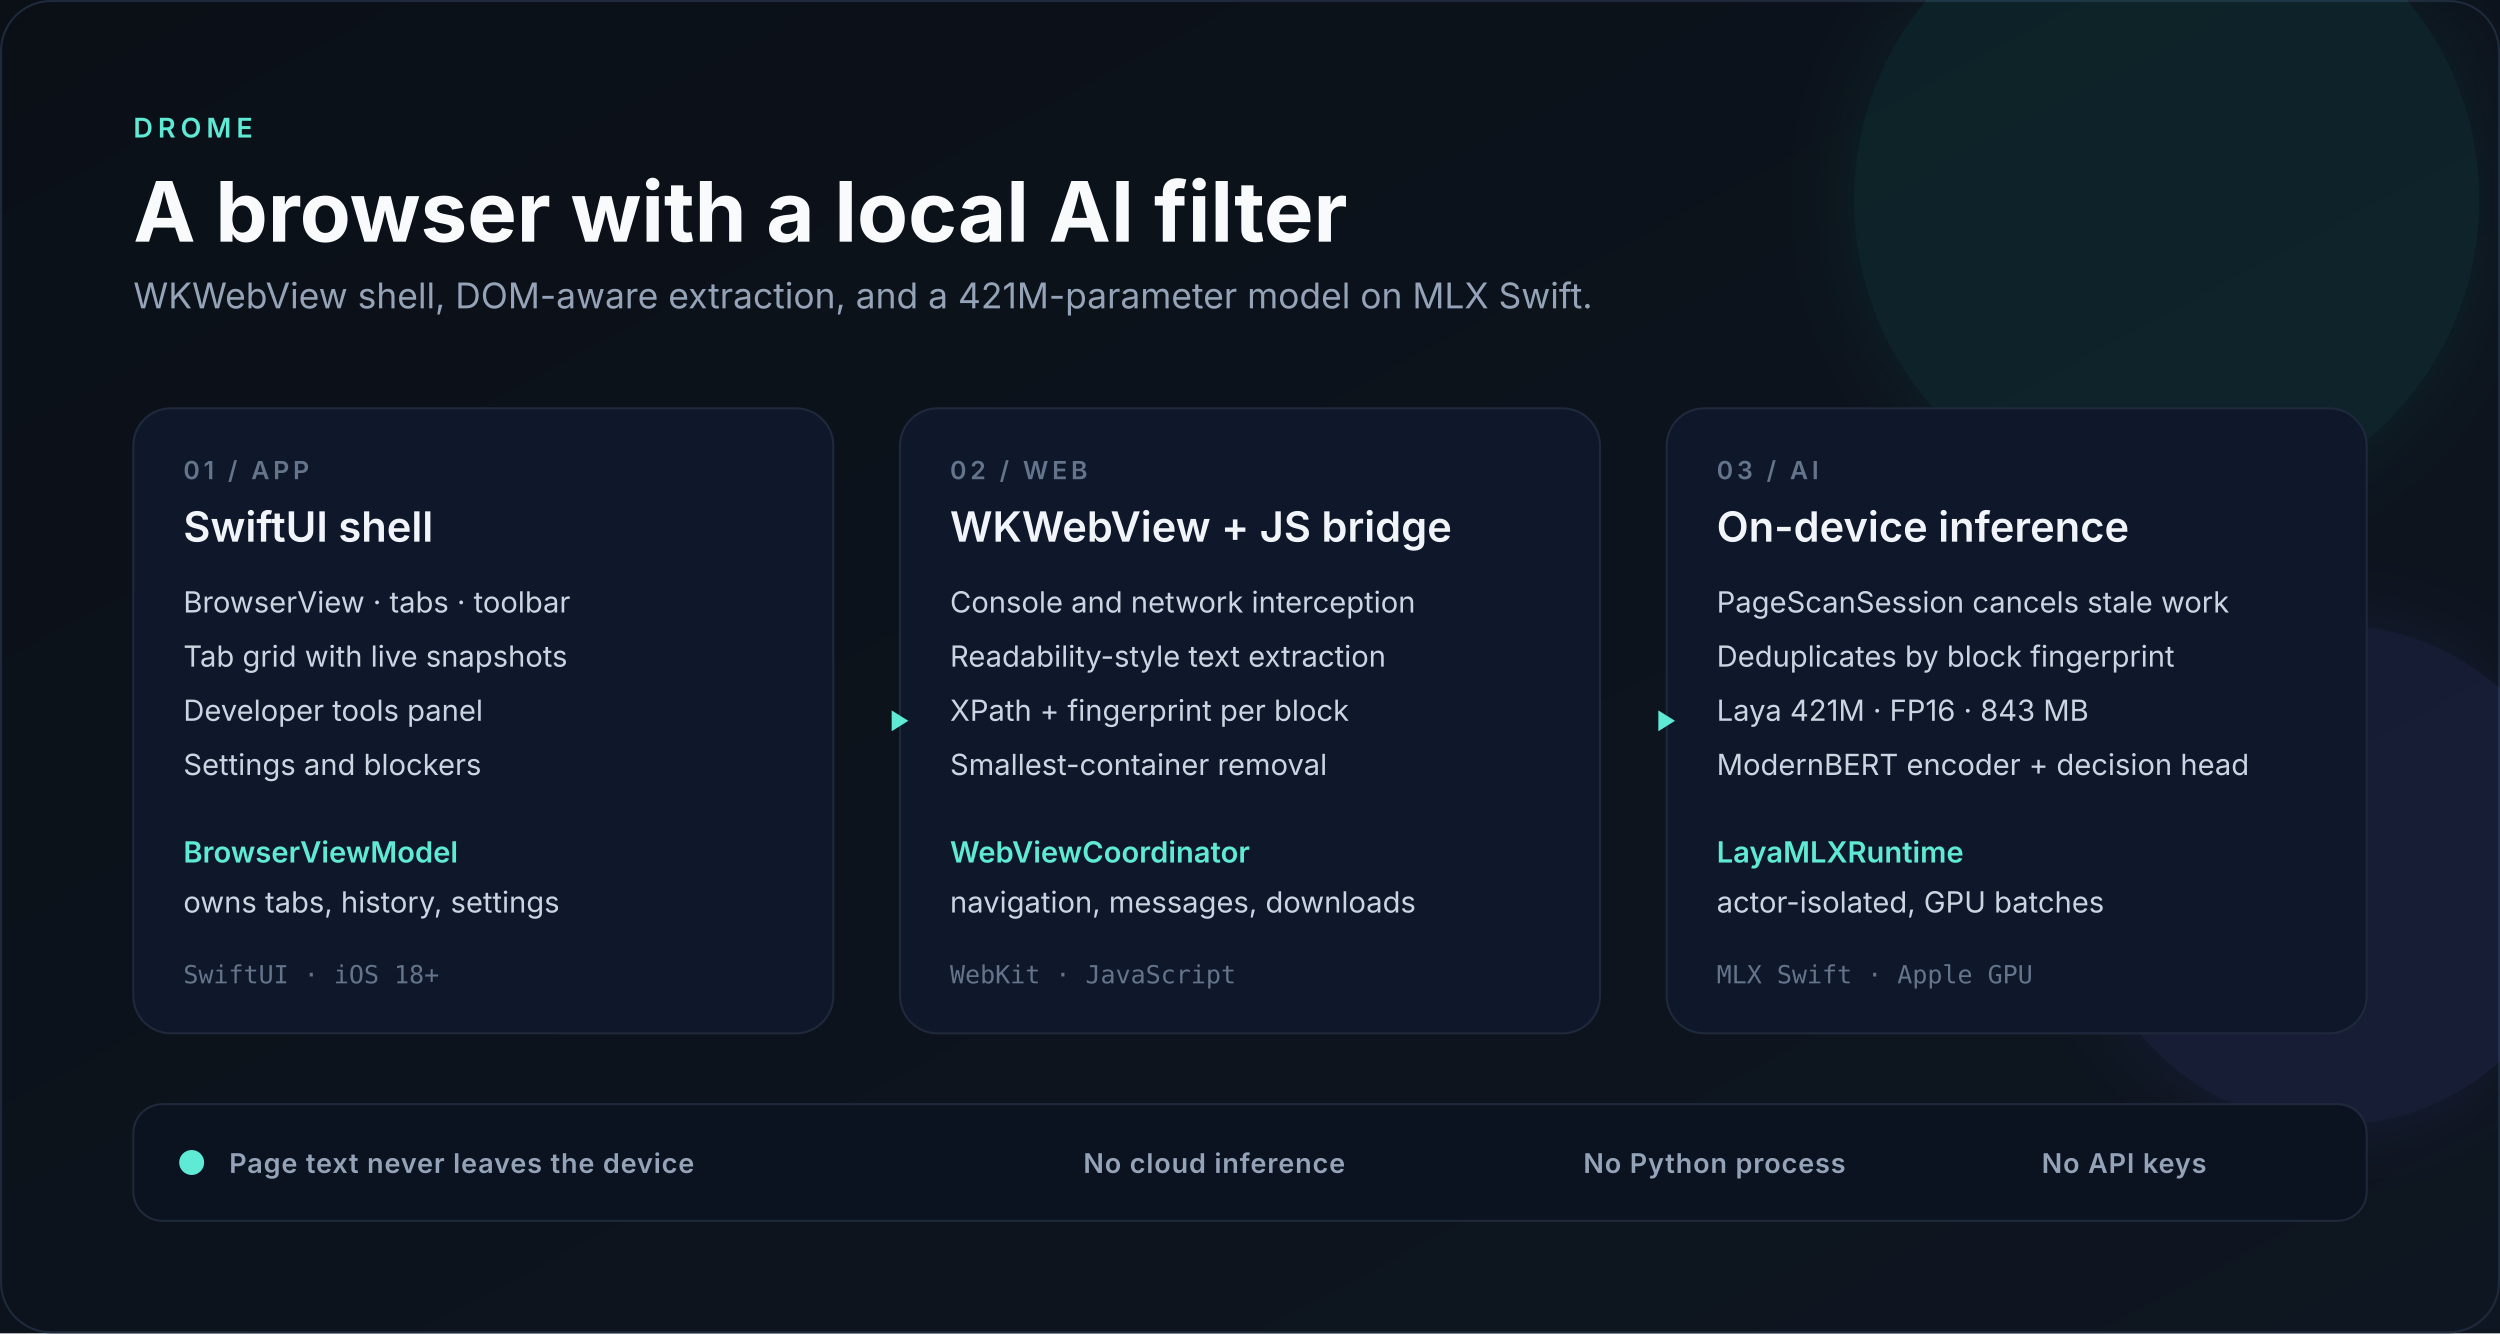
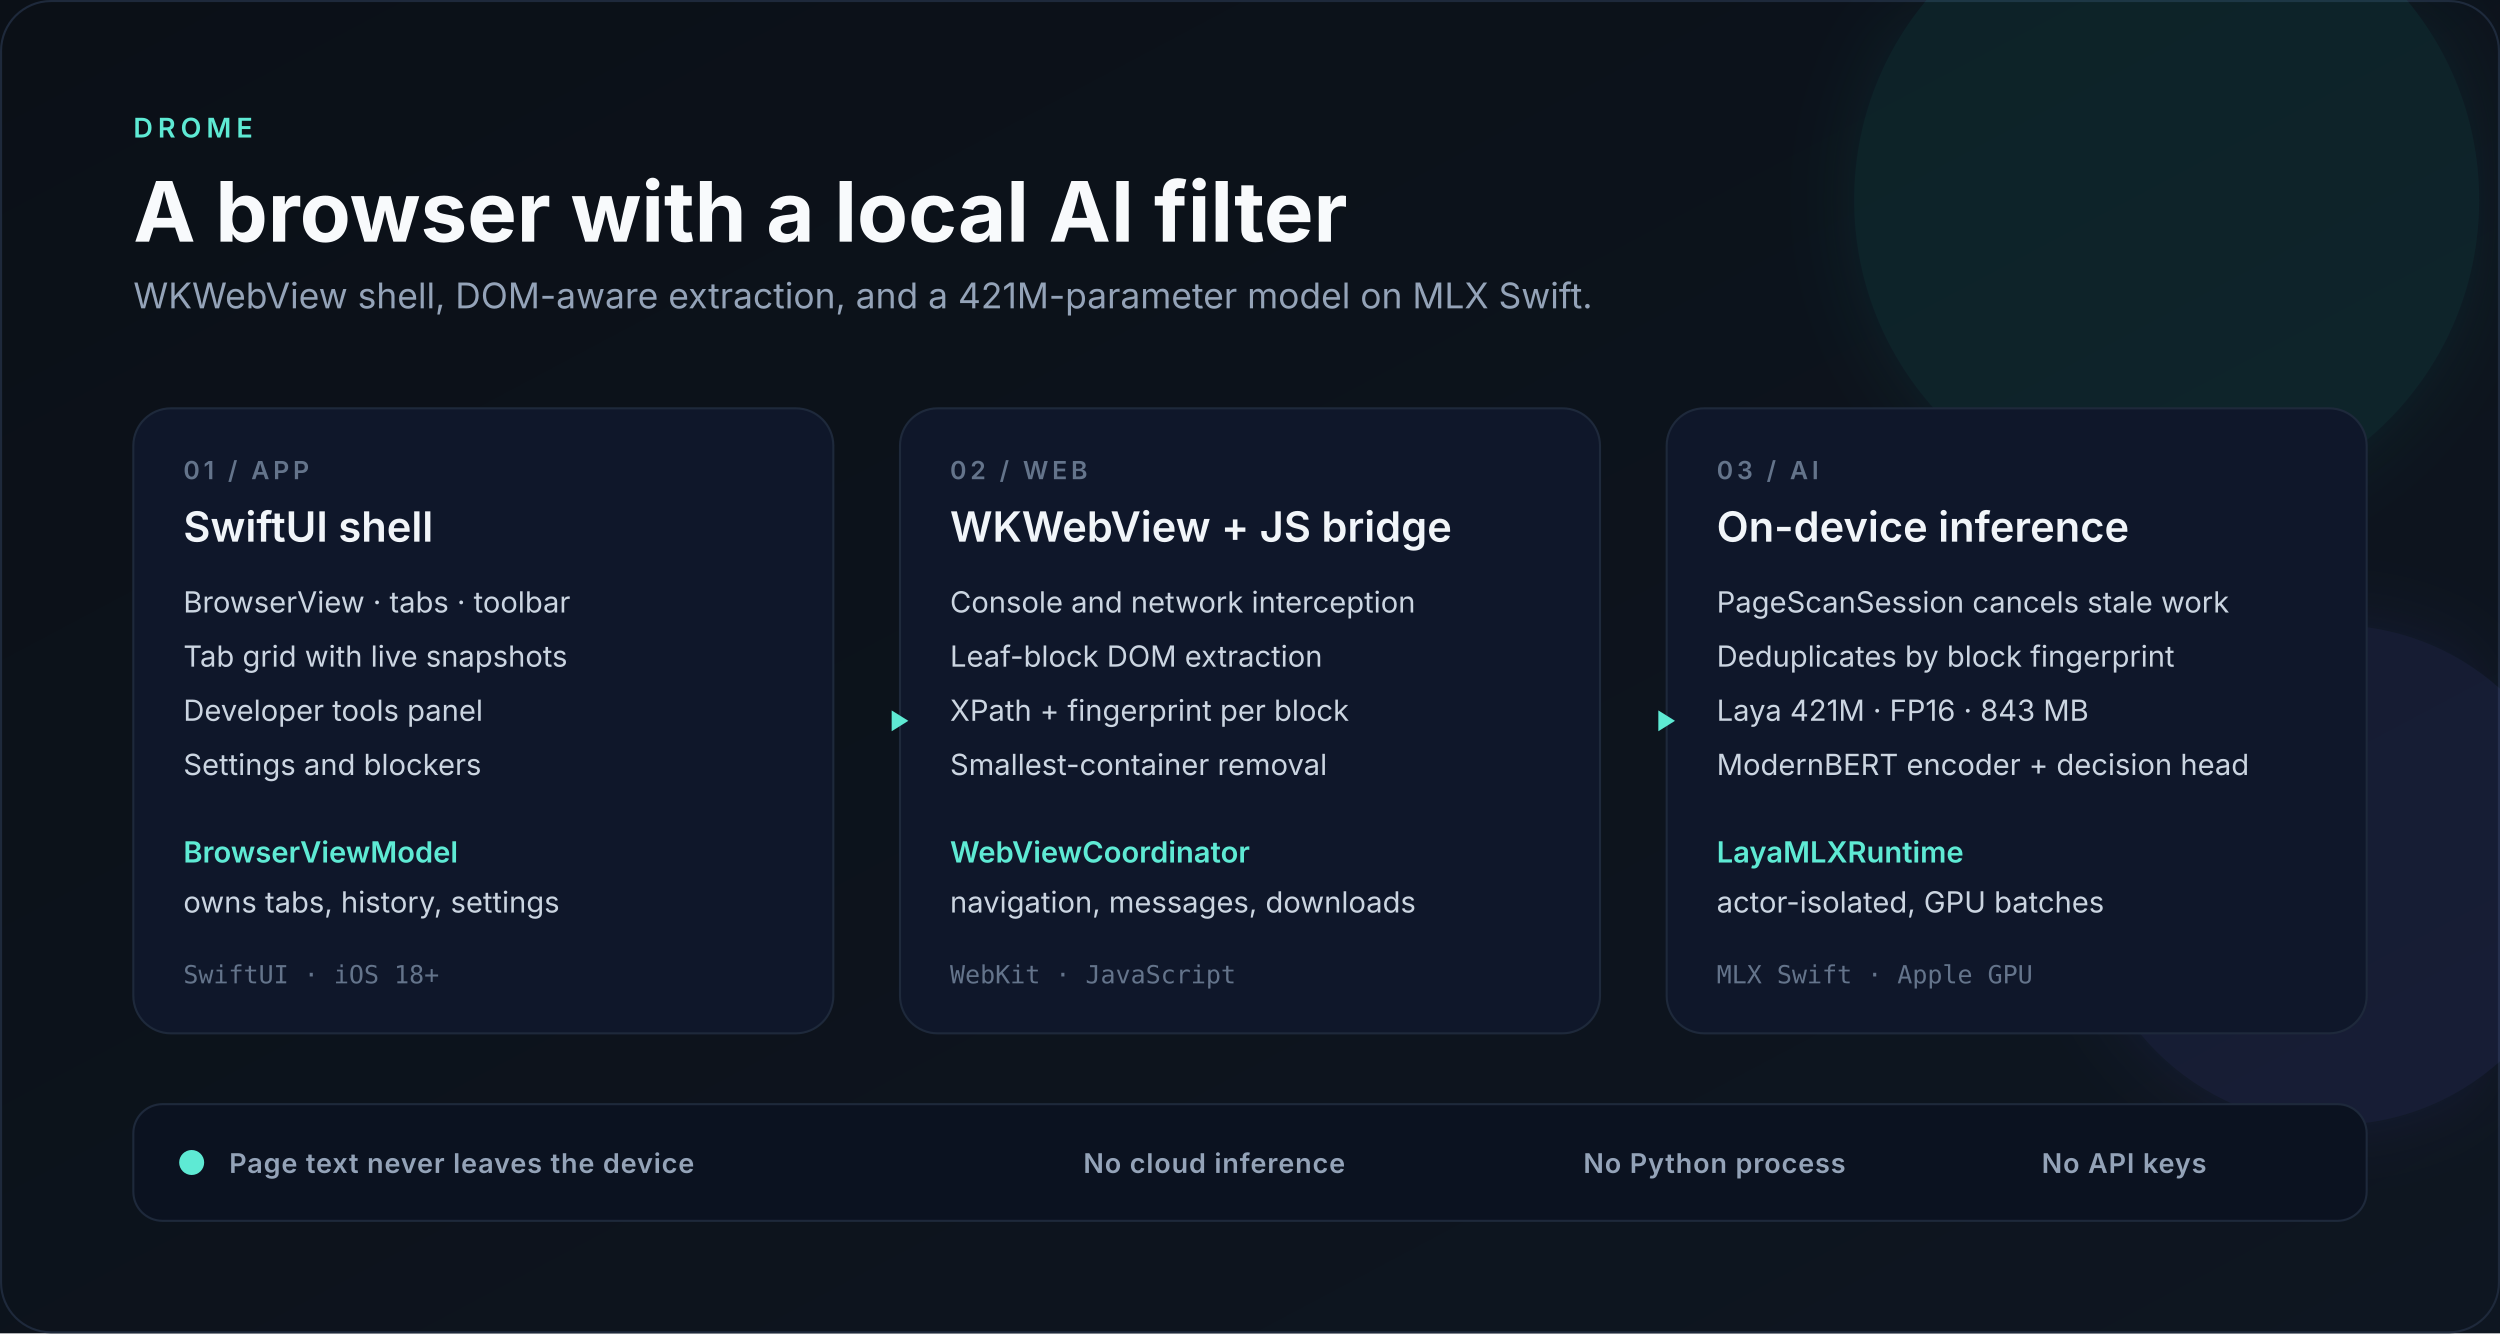
<svg xmlns="http://www.w3.org/2000/svg" width="1200" height="640" viewBox="0 0 1200 640" role="img" aria-labelledby="title desc">
  <defs>
    <linearGradient id="bg" x1="0" y1="0" x2="1" y2="1">
      <stop offset="0" stop-color="#0B1017" />
      <stop offset="1" stop-color="#0E1621" />
    </linearGradient>
    <linearGradient id="accent" x1="0" y1="0" x2="1" y2="0">
      <stop offset="0" stop-color="#5EEAD4" />
      <stop offset="1" stop-color="#818CF8" />
    </linearGradient>
    <filter id="glow" x="-30%" y="-30%" width="160%" height="160%">
      <feGaussianBlur stdDeviation="18" result="blur" />
      <feMerge>
        <feMergeNode in="blur" />
        <feMergeNode in="SourceGraphic" />
      </feMerge>
    </filter>
    <style>
      .kicker { font: 600 13px -apple-system, BlinkMacSystemFont, "Segoe UI", sans-serif; letter-spacing: 2.4px; fill: #5EEAD4; }
      .title { font: 700 40px -apple-system, BlinkMacSystemFont, "Segoe UI", sans-serif; fill: #F8FAFC; }
      .subtitle { font: 400 17px -apple-system, BlinkMacSystemFont, "Segoe UI", sans-serif; fill: #94A3B8; }
      .card-label { font: 600 12px -apple-system, BlinkMacSystemFont, "Segoe UI", sans-serif; letter-spacing: 1.8px; fill: #64748B; }
      .card-title { font: 600 20px -apple-system, BlinkMacSystemFont, "Segoe UI", sans-serif; fill: #F1F5F9; }
      .item { font: 400 14px -apple-system, BlinkMacSystemFont, "Segoe UI", sans-serif; fill: #CBD5E1; }
      .item-strong { font: 600 14px -apple-system, BlinkMacSystemFont, "Segoe UI", sans-serif; fill: #5EEAD4; }
      .footer { font: 600 13px -apple-system, BlinkMacSystemFont, "Segoe UI", sans-serif; fill: #94A3B8; letter-spacing: 0.4px; }
      .mono { font: 500 12px ui-monospace, SFMono-Regular, Menlo, monospace; fill: #64748B; }
    </style>
  </defs>
  <rect width="1200" height="640" fill="url(#bg)" />
  <rect x="0.5" y="0.5" width="1199" height="639" rx="24" fill="none" stroke="#1E293B" />
  <circle cx="1040" cy="96" r="150" fill="#14B8A6" opacity="0.10" filter="url(#glow)" />
  <circle cx="1120" cy="420" r="120" fill="#6366F1" opacity="0.10" filter="url(#glow)" />
  <text x="64" y="66" class="kicker">DROME</text>
  <text x="64" y="116" class="title">A browser with a local AI filter</text>
  <text x="64" y="148" class="subtitle">WKWebView shell, DOM-aware extraction, and a 421M-parameter model on MLX Swift.</text>
  <g>
    <rect x="64" y="196" width="336" height="300" rx="18" fill="#0F172A" stroke="#1E293B" />
    <text x="88" y="230" class="card-label">01 / APP</text>
    <text x="88" y="260" class="card-title">SwiftUI shell</text>
    <text x="88" y="294" class="item">BrowserView · tabs · toolbar</text>
    <text x="88" y="320" class="item">Tab grid with live snapshots</text>
    <text x="88" y="346" class="item">Developer tools panel</text>
    <text x="88" y="372" class="item">Settings and blockers</text>
    <text x="88" y="414" class="item-strong">BrowserViewModel</text>
    <text x="88" y="438" class="item">owns tabs, history, settings</text>
    <text x="88" y="472" class="mono">SwiftUI · iOS 18+</text>
  </g>
  <g>
    <rect x="432" y="196" width="336" height="300" rx="18" fill="#0F172A" stroke="#1E293B" />
    <text x="456" y="230" class="card-label">02 / WEB</text>
    <text x="456" y="260" class="card-title">WKWebView + JS bridge</text>
    <text x="456" y="294" class="item">Console and network interception</text>
-     <text x="456" y="320" class="item">Readability-style text extraction</text>
+     <text x="456" y="320" class="item">Leaf-block DOM extraction</text>
    <text x="456" y="346" class="item">XPath + fingerprint per block</text>
    <text x="456" y="372" class="item">Smallest-container removal</text>
    <text x="456" y="414" class="item-strong">WebViewCoordinator</text>
    <text x="456" y="438" class="item">navigation, messages, downloads</text>
    <text x="456" y="472" class="mono">WebKit · JavaScript</text>
  </g>
  <g>
    <rect x="800" y="196" width="336" height="300" rx="18" fill="#0F172A" stroke="#1E293B" />
    <text x="824" y="230" class="card-label">03 / AI</text>
    <text x="824" y="260" class="card-title">On-device inference</text>
    <text x="824" y="294" class="item">PageScanSession cancels stale work</text>
    <text x="824" y="320" class="item">Deduplicates by block fingerprint</text>
    <text x="824" y="346" class="item">Laya 421M · FP16 · 843 MB</text>
    <text x="824" y="372" class="item">ModernBERT encoder + decision head</text>
    <text x="824" y="414" class="item-strong">LayaMLXRuntime</text>
    <text x="824" y="438" class="item">actor-isolated, GPU batches</text>
    <text x="824" y="472" class="mono">MLX Swift · Apple GPU</text>
  </g>
  <g stroke="url(#accent)" stroke-width="2" fill="none" opacity="0.8">
    <path d="M400 346 H432" />
    <path d="M768 346 H800" />
  </g>
  <g fill="#5EEAD4">
    <path d="M428 341 L436 346 L428 351 Z" />
    <path d="M796 341 L804 346 L796 351 Z" />
  </g>
  <g>
    <rect x="64" y="530" width="1072" height="56" rx="14" fill="#0B1220" stroke="#1E293B" />
    <circle cx="92" cy="558" r="6" fill="#5EEAD4" />
    <text x="110" y="563" class="footer">Page text never leaves the device</text>
    <text x="520" y="563" class="footer">No cloud inference</text>
    <text x="760" y="563" class="footer">No Python process</text>
    <text x="980" y="563" class="footer">No API keys</text>
  </g>
</svg>
